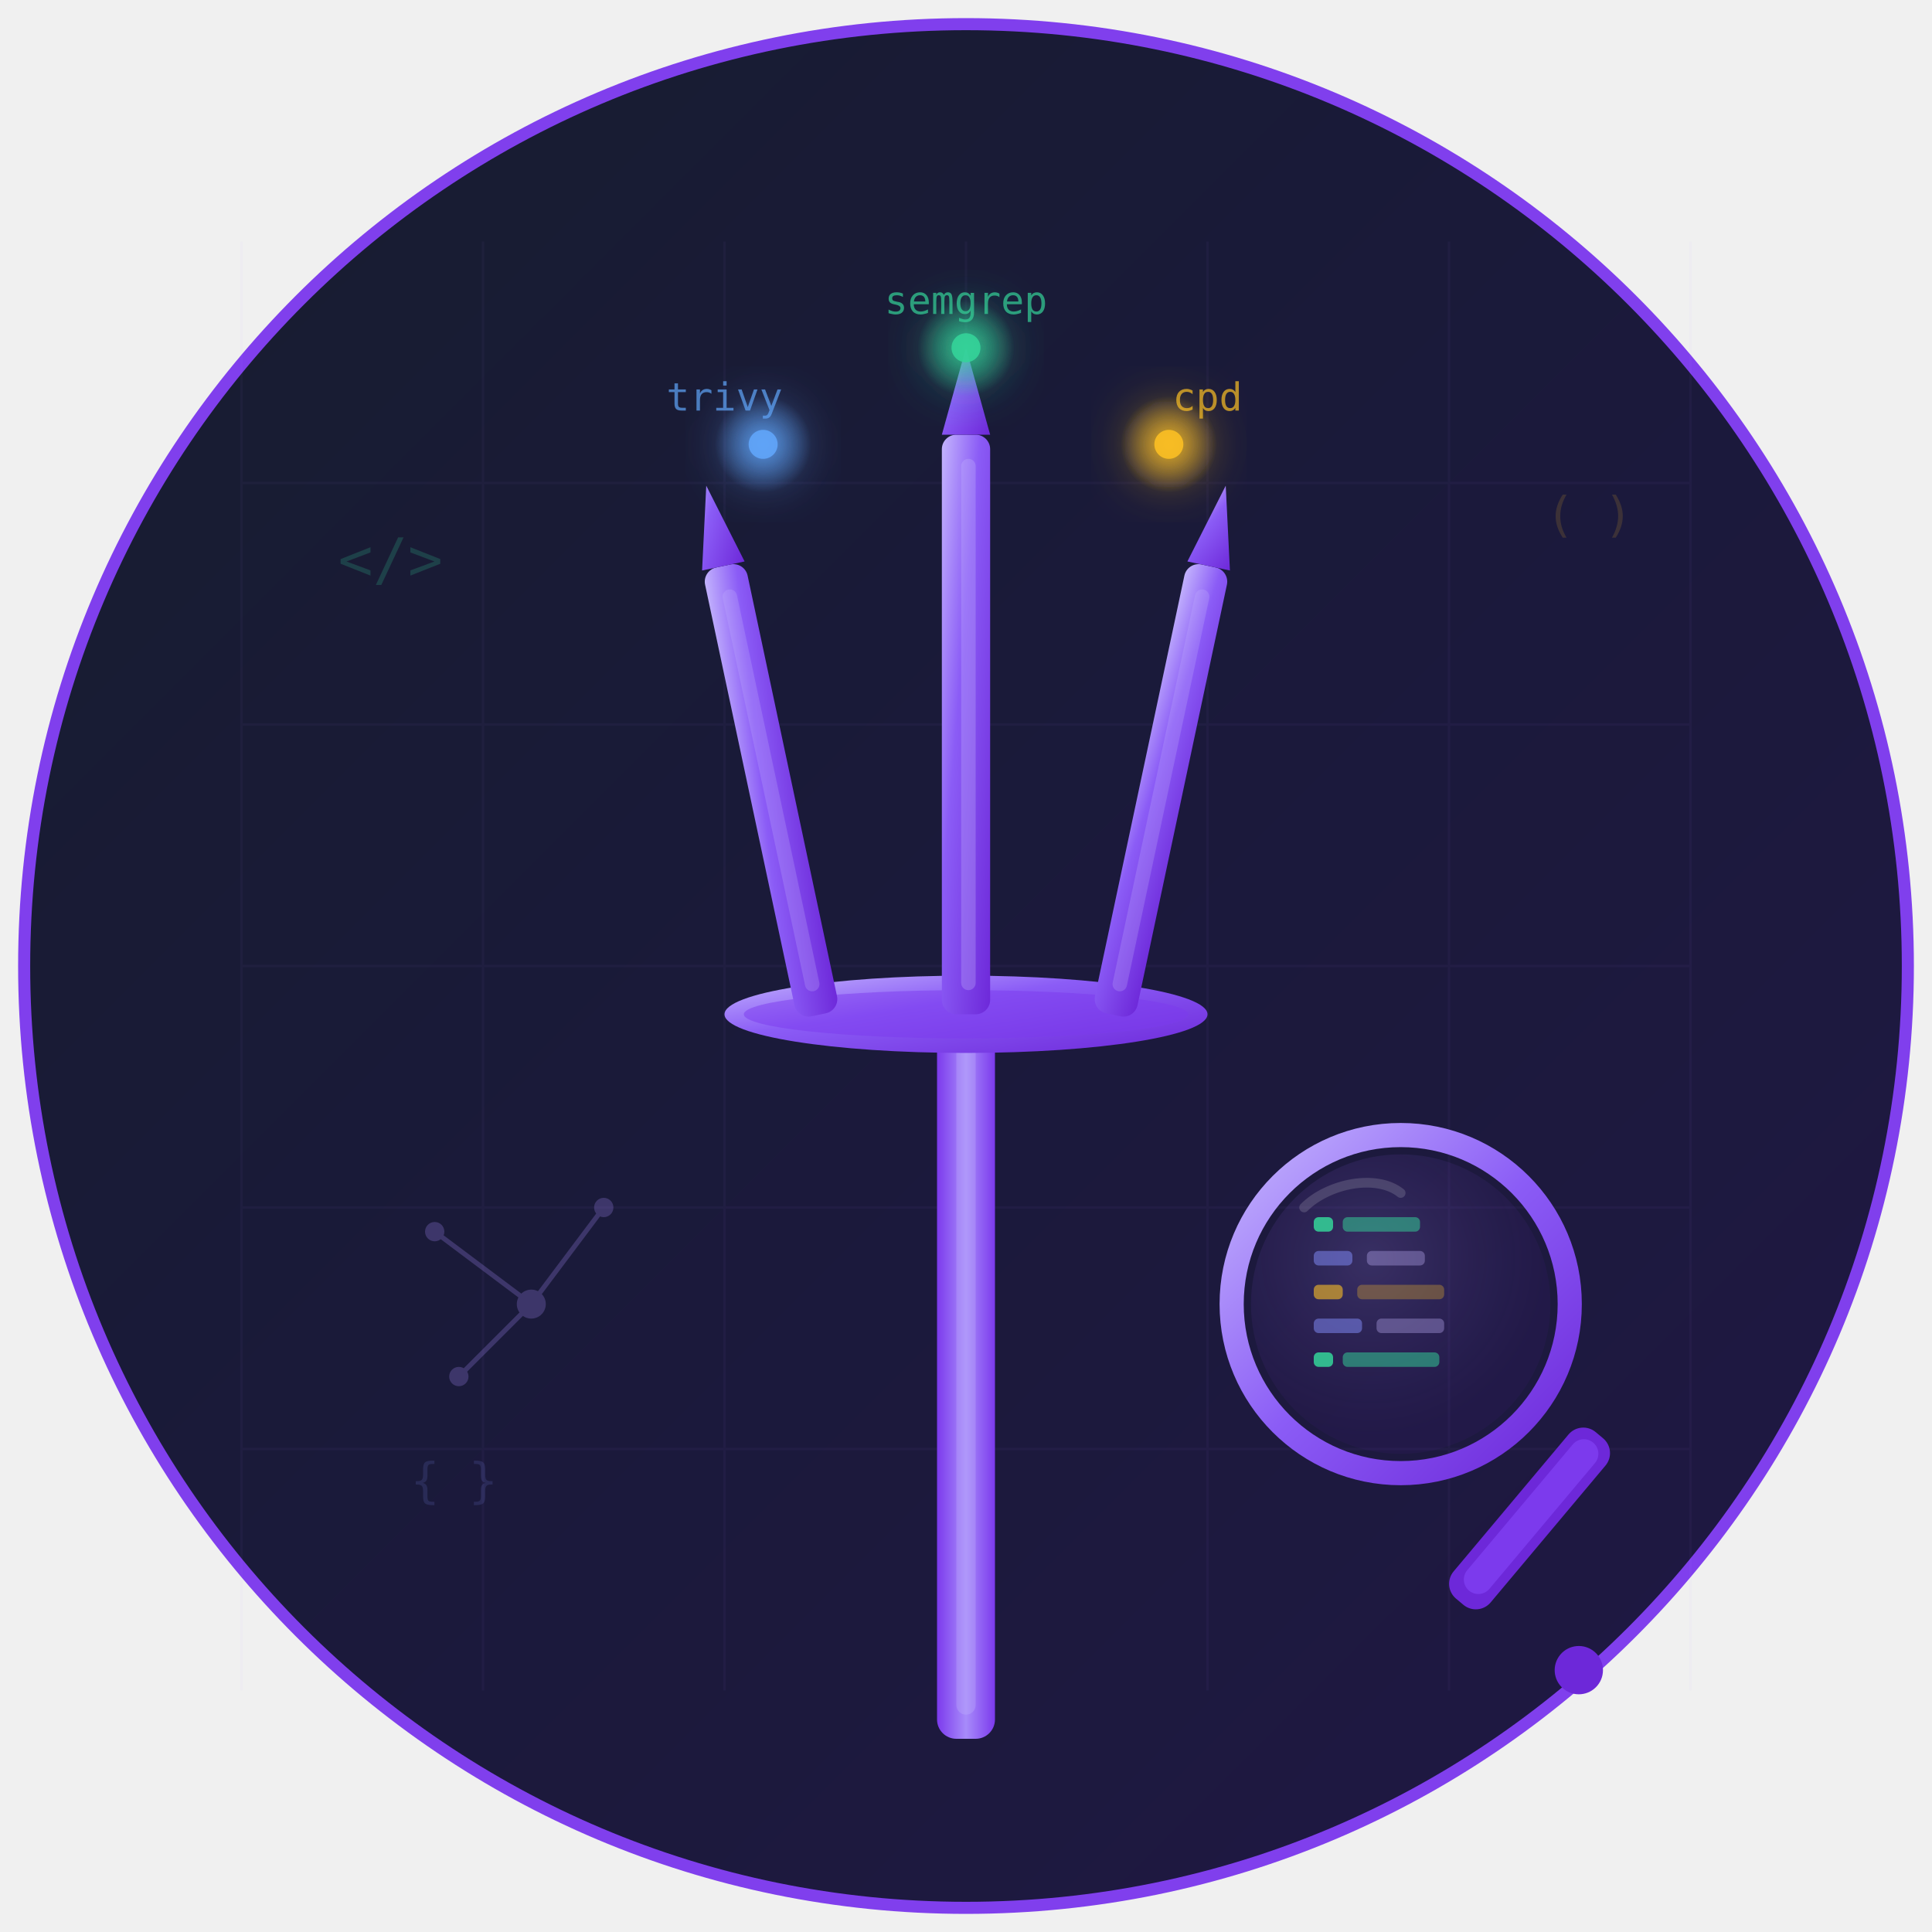
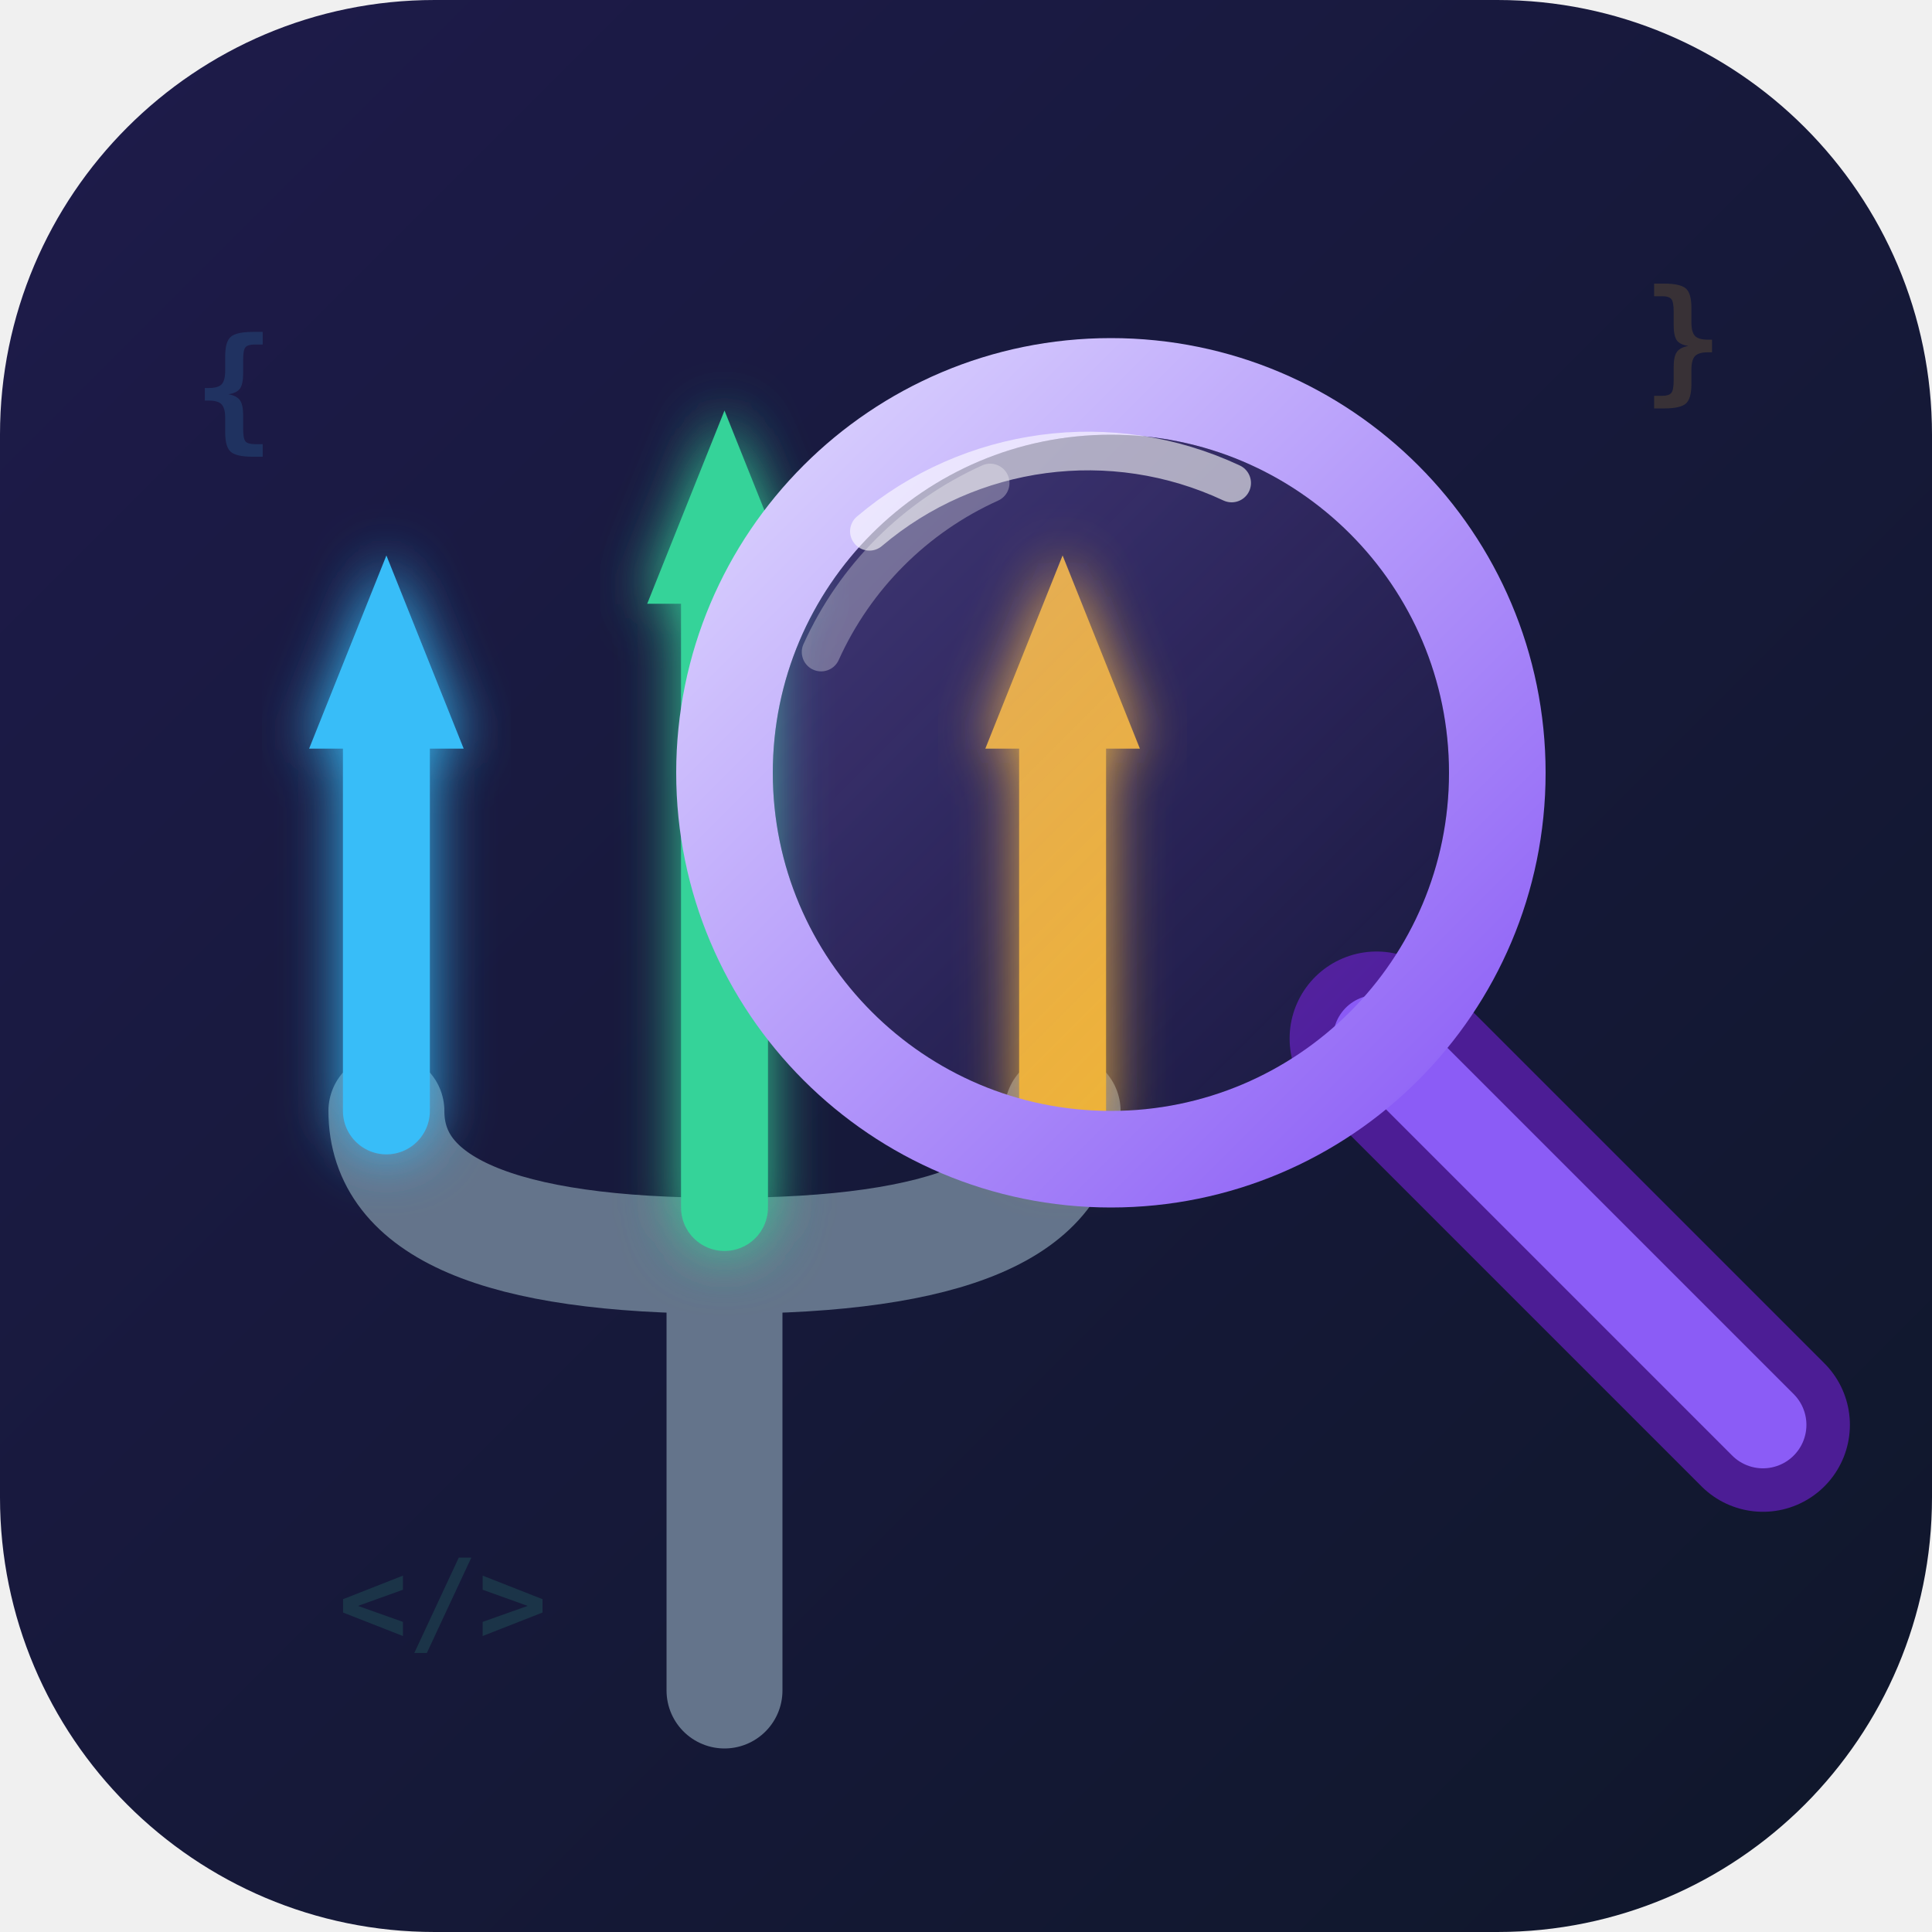
<svg xmlns="http://www.w3.org/2000/svg" viewBox="0 0 400 400" width="400" height="400">
  <defs>
    <linearGradient id="bg" x1="0%" y1="0%" x2="100%" y2="100%">
-       <stop offset="0%" style="stop-color:#0f1729;stop-opacity:1" />
-       <stop offset="100%" style="stop-color:#1a1040;stop-opacity:1" />
+       <stop offset="0%" stop-color="#1E1B4B" />
+       <stop offset="100%" stop-color="#0F172A" />
    </linearGradient>
-     <linearGradient id="tridentMetal" x1="0%" y1="0%" x2="100%" y2="100%">
-       <stop offset="0%" style="stop-color:#c4b5fd" />
-       <stop offset="40%" style="stop-color:#8b5cf6" />
-       <stop offset="100%" style="stop-color:#6d28d9" />
+     <linearGradient id="glass" x1="0%" y1="0%" x2="100%" y2="100%">
+       <stop offset="0%" stop-color="#A78BFA" stop-opacity="0.3" />
+       <stop offset="100%" stop-color="#7C3AED" stop-opacity="0.05" />
    </linearGradient>
-     <linearGradient id="shaft" x1="0%" y1="0%" x2="1" y2="0">
-       <stop offset="0%" style="stop-color:#7c3aed" />
-       <stop offset="50%" style="stop-color:#a78bfa" />
-       <stop offset="100%" style="stop-color:#7c3aed" />
+     <linearGradient id="ring" x1="0%" y1="0%" x2="100%" y2="100%">
+       <stop offset="0%" stop-color="#DDD6FE" />
+       <stop offset="100%" stop-color="#8B5CF6" />
    </linearGradient>
-     <radialGradient id="lensGlass" cx="40%" cy="35%" r="60%">
-       <stop offset="0%" style="stop-color:#a78bfa;stop-opacity:0.2" />
-       <stop offset="100%" style="stop-color:#4c1d95;stop-opacity:0.1" />
-     </radialGradient>
-     <linearGradient id="lensRing" x1="0%" y1="0%" x2="100%" y2="100%">
-       <stop offset="0%" style="stop-color:#c4b5fd" />
-       <stop offset="50%" style="stop-color:#8b5cf6" />
-       <stop offset="100%" style="stop-color:#6d28d9" />
-     </linearGradient>
-     <filter id="glow" x="-20%" y="-20%" width="140%" height="140%">
-       <feGaussianBlur stdDeviation="3" result="blur" />
+     <filter id="glow" x="-30%" y="-30%" width="160%" height="160%">
+       <feGaussianBlur stdDeviation="6" result="blur" />
      <feComposite in="SourceGraphic" in2="blur" operator="over" />
    </filter>
-     <filter id="softGlow" x="-30%" y="-30%" width="160%" height="160%">
-       <feGaussianBlur stdDeviation="5" result="blur" />
-       <feComposite in="SourceGraphic" in2="blur" operator="over" />
-     </filter>
-     <radialGradient id="semgrepGlow" cx="50%" cy="50%" r="50%">
-       <stop offset="0%" style="stop-color:#34d399;stop-opacity:0.8" />
-       <stop offset="100%" style="stop-color:#34d399;stop-opacity:0" />
-     </radialGradient>
-     <radialGradient id="trivyGlow" cx="50%" cy="50%" r="50%">
-       <stop offset="0%" style="stop-color:#60a5fa;stop-opacity:0.8" />
-       <stop offset="100%" style="stop-color:#60a5fa;stop-opacity:0" />
-     </radialGradient>
-     <radialGradient id="cpdGlow" cx="50%" cy="50%" r="50%">
-       <stop offset="0%" style="stop-color:#fbbf24;stop-opacity:0.8" />
-       <stop offset="100%" style="stop-color:#fbbf24;stop-opacity:0" />
-     </radialGradient>
  </defs>
-   <circle cx="200" cy="200" r="195" fill="url(#bg)" stroke="#7c3aed" stroke-width="2.5" opacity="0.97" />
-   <g opacity="0.04" stroke="#a78bfa" stroke-width="0.5">
-     <line x1="50" y1="50" x2="50" y2="350" />
-     <line x1="100" y1="50" x2="100" y2="350" />
-     <line x1="150" y1="50" x2="150" y2="350" />
-     <line x1="200" y1="50" x2="200" y2="350" />
-     <line x1="250" y1="50" x2="250" y2="350" />
-     <line x1="300" y1="50" x2="300" y2="350" />
-     <line x1="350" y1="50" x2="350" y2="350" />
-     <line x1="50" y1="100" x2="350" y2="100" />
-     <line x1="50" y1="150" x2="350" y2="150" />
-     <line x1="50" y1="200" x2="350" y2="200" />
-     <line x1="50" y1="250" x2="350" y2="250" />
-     <line x1="50" y1="300" x2="350" y2="300" />
+   <rect width="400" height="400" rx="90" fill="url(#bg)" />
+   <text x="40" y="90" font-family="monospace" font-size="28" fill="#38BDF8" font-weight="bold" opacity="0.15">{</text>
+   <text x="340" y="80" font-family="monospace" font-size="28" fill="#FBBF24" font-weight="bold" opacity="0.15">}</text>
+   <text x="70" y="340" font-family="monospace" font-size="24" fill="#34D399" font-weight="bold" opacity="0.15">&lt;/&gt;</text>
+   <g transform="translate(150, 240)">
+     <line x1="0" y1="20" x2="0" y2="110" stroke="#64748B" stroke-width="24" stroke-linecap="round" />
+     <path d="M -70,-10 Q -70,20 0,20 Q 70,20 70,-10" stroke="#64748B" stroke-width="24" stroke-linecap="round" fill="none" />
+     <g filter="url(#glow)">
+       <line x1="-70" y1="-10" x2="-70" y2="-90" stroke="#38BDF8" stroke-width="18" stroke-linecap="round" />
+       <polygon points="-70,-125 -86,-85 -54,-85" fill="#38BDF8" stroke-linejoin="round" />
+     </g>
+     <g filter="url(#glow)">
+       <line x1="0" y1="10" x2="0" y2="-120" stroke="#34D399" stroke-width="18" stroke-linecap="round" />
+       <polygon points="0,-155 -16,-115 16,-115" fill="#34D399" stroke-linejoin="round" />
+     </g>
+     <g filter="url(#glow)">
+       <line x1="70" y1="-10" x2="70" y2="-90" stroke="#FBBF24" stroke-width="18" stroke-linecap="round" />
+       <polygon points="70,-125 54,-85 86,-85" fill="#FBBF24" stroke-linejoin="round" />
+     </g>
  </g>
-   <g transform="translate(200, 200)">
-     <rect x="-6" y="10" width="12" height="150" rx="4" fill="url(#shaft)" />
-     <rect x="-2" y="15" width="4" height="140" rx="2" fill="#c4b5fd" opacity="0.3" />
-     <ellipse cx="0" cy="10" rx="50" ry="8" fill="url(#tridentMetal)" />
-     <ellipse cx="0" cy="10" rx="46" ry="5" fill="#7c3aed" opacity="0.5" />
-     <rect x="-5" y="-110" width="10" height="120" rx="3" fill="url(#tridentMetal)" />
-     <path d="M -5,-110 L 0,-128 L 5,-110 Z" fill="url(#tridentMetal)" />
-     <rect x="-1" y="-105" width="3" height="110" rx="1.5" fill="#c4b5fd" opacity="0.3" />
-     <g transform="rotate(-12, -30, 10)">
-       <rect x="-35" y="-85" width="9" height="95" rx="3" fill="url(#tridentMetal)" />
-       <path d="M -35,-85 L -30.5,-102 L -26,-85 Z" fill="url(#tridentMetal)" />
-       <rect x="-32" y="-80" width="3" height="85" rx="1.5" fill="#c4b5fd" opacity="0.25" />
-     </g>
-     <g transform="rotate(12, 30, 10)">
-       <rect x="26" y="-85" width="9" height="95" rx="3" fill="url(#tridentMetal)" />
-       <path d="M 26,-85 L 30.5,-102 L 35,-85 Z" fill="url(#tridentMetal)" />
-       <rect x="29" y="-80" width="3" height="85" rx="1.5" fill="#c4b5fd" opacity="0.25" />
-     </g>
-     <circle cx="0" cy="-128" r="10" fill="url(#semgrepGlow)" filter="url(#softGlow)" />
-     <circle cx="0" cy="-128" r="3" fill="#34d399" opacity="0.9" />
-     <circle cx="-42" cy="-108" r="10" fill="url(#trivyGlow)" filter="url(#softGlow)" />
-     <circle cx="-42" cy="-108" r="3" fill="#60a5fa" opacity="0.9" />
-     <circle cx="42" cy="-108" r="10" fill="url(#cpdGlow)" filter="url(#softGlow)" />
-     <circle cx="42" cy="-108" r="3" fill="#fbbf24" opacity="0.9" />
-     <text x="0" y="-135" font-family="monospace" font-size="8" fill="#34d399" text-anchor="middle" opacity="0.7">semgrep</text>
-     <text x="-50" y="-115" font-family="monospace" font-size="8" fill="#60a5fa" text-anchor="middle" opacity="0.7">trivy</text>
-     <text x="50" y="-115" font-family="monospace" font-size="8" fill="#fbbf24" text-anchor="middle" opacity="0.7">cpd</text>
+   <g transform="translate(230, 160)">
+     <line x1="55" y1="55" x2="135" y2="135" stroke="#4C1D95" stroke-width="36" stroke-linecap="round" />
+     <line x1="55" y1="55" x2="135" y2="135" stroke="#8B5CF6" stroke-width="18" stroke-linecap="round" />
+     <circle cx="0" cy="0" r="80" stroke="url(#ring)" stroke-width="20" fill="none" />
+     <circle cx="0" cy="0" r="70" fill="url(#glass)" />
+     <path d="M -50,-50 A 70 70 0 0 1 25,-60" fill="none" stroke="#FFFFFF" stroke-width="8" stroke-linecap="round" opacity="0.6" />
+     <path d="M -60,-25 A 70 70 0 0 1 -25,-60" fill="none" stroke="#FFFFFF" stroke-width="8" stroke-linecap="round" opacity="0.3" />
  </g>
-   <g transform="translate(290, 270)">
-     <rect x="22" y="22" width="10" height="45" rx="4" fill="#6d28d9" transform="rotate(40, 27, 44)" />
-     <rect x="24" y="24" width="6" height="40" rx="3" fill="#7c3aed" transform="rotate(40, 27, 44)" />
-     <circle cx="55" cy="62" r="5" fill="#6d28d9" transform="rotate(40, 27, 44)" />
-     <circle cx="0" cy="0" r="35" fill="none" stroke="url(#lensRing)" stroke-width="5" />
-     <circle cx="0" cy="0" r="31" fill="url(#lensGlass)" />
-     <g opacity="0.85">
-       <rect x="-18" y="-18" width="4" height="3" rx="1" fill="#34d399" />
-       <rect x="-12" y="-18" width="16" height="3" rx="1" fill="#34d399" opacity="0.6" />
-       <rect x="-18" y="-11" width="8" height="3" rx="1" fill="#818cf8" opacity="0.6" />
-       <rect x="-7" y="-11" width="12" height="3" rx="1" fill="#c4b5fd" opacity="0.4" />
-       <rect x="-18" y="-4" width="6" height="3" rx="1" fill="#fbbf24" opacity="0.7" />
-       <rect x="-9" y="-4" width="18" height="3" rx="1" fill="#fbbf24" opacity="0.35" />
-       <rect x="-18" y="3" width="10" height="3" rx="1" fill="#818cf8" opacity="0.6" />
-       <rect x="-5" y="3" width="14" height="3" rx="1" fill="#c4b5fd" opacity="0.4" />
-       <rect x="-18" y="10" width="4" height="3" rx="1" fill="#34d399" />
-       <rect x="-12" y="10" width="20" height="3" rx="1" fill="#34d399" opacity="0.6" />
-     </g>
-     <path d="M -20,-20 C -15,-25 -5,-27 0,-23" fill="none" stroke="white" stroke-width="2" opacity="0.15" stroke-linecap="round" />
-   </g>
-   <g transform="translate(110, 270)" opacity="0.25">
-     <circle cx="0" cy="0" r="3" fill="#a78bfa" />
-     <circle cx="-20" cy="-15" r="2" fill="#a78bfa" />
-     <circle cx="15" cy="-20" r="2" fill="#a78bfa" />
-     <circle cx="-15" cy="15" r="2" fill="#a78bfa" />
-     <line x1="0" y1="0" x2="-20" y2="-15" stroke="#a78bfa" stroke-width="1" />
-     <line x1="0" y1="0" x2="15" y2="-20" stroke="#a78bfa" stroke-width="1" />
-     <line x1="0" y1="0" x2="-15" y2="15" stroke="#a78bfa" stroke-width="1" />
-   </g>
-   <text x="70" y="120" font-family="monospace" font-size="12" fill="#34d399" opacity="0.2">&lt;/&gt;</text>
-   <text x="85" y="310" font-family="monospace" font-size="10" fill="#818cf8" opacity="0.15">{ }</text>
-   <text x="320" y="110" font-family="monospace" font-size="10" fill="#fbbf24" opacity="0.15">( )</text>
</svg>
